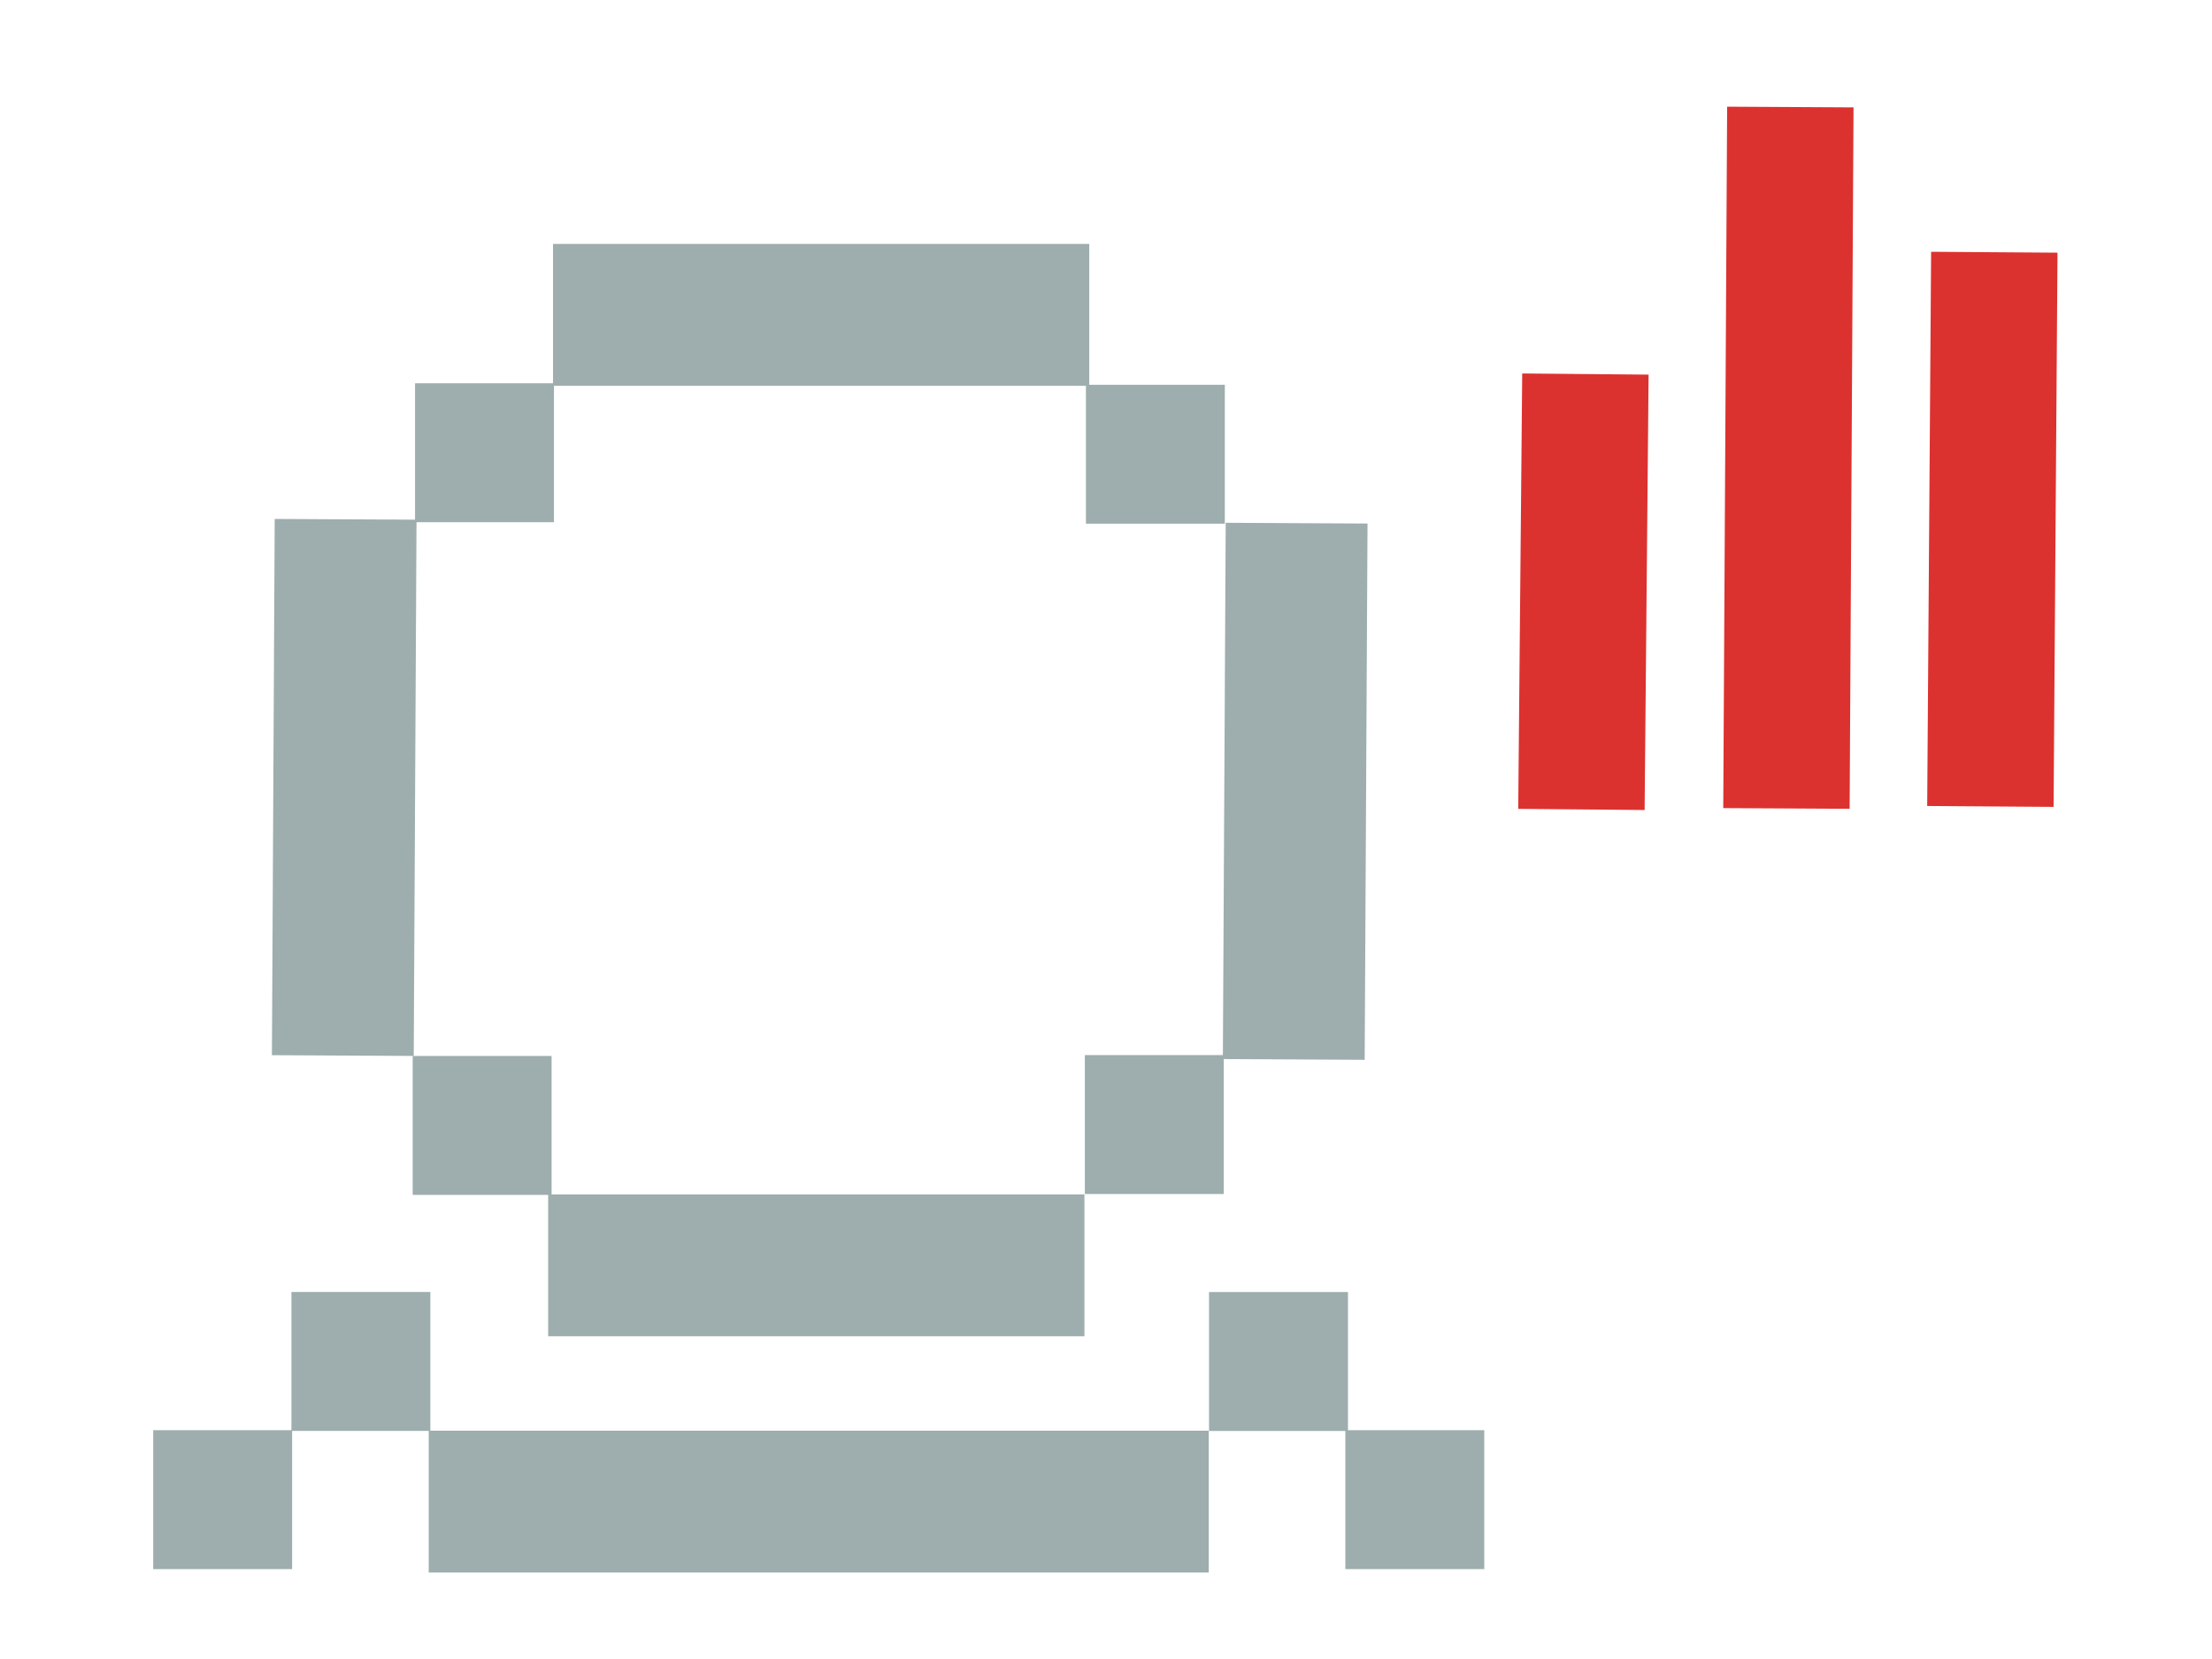
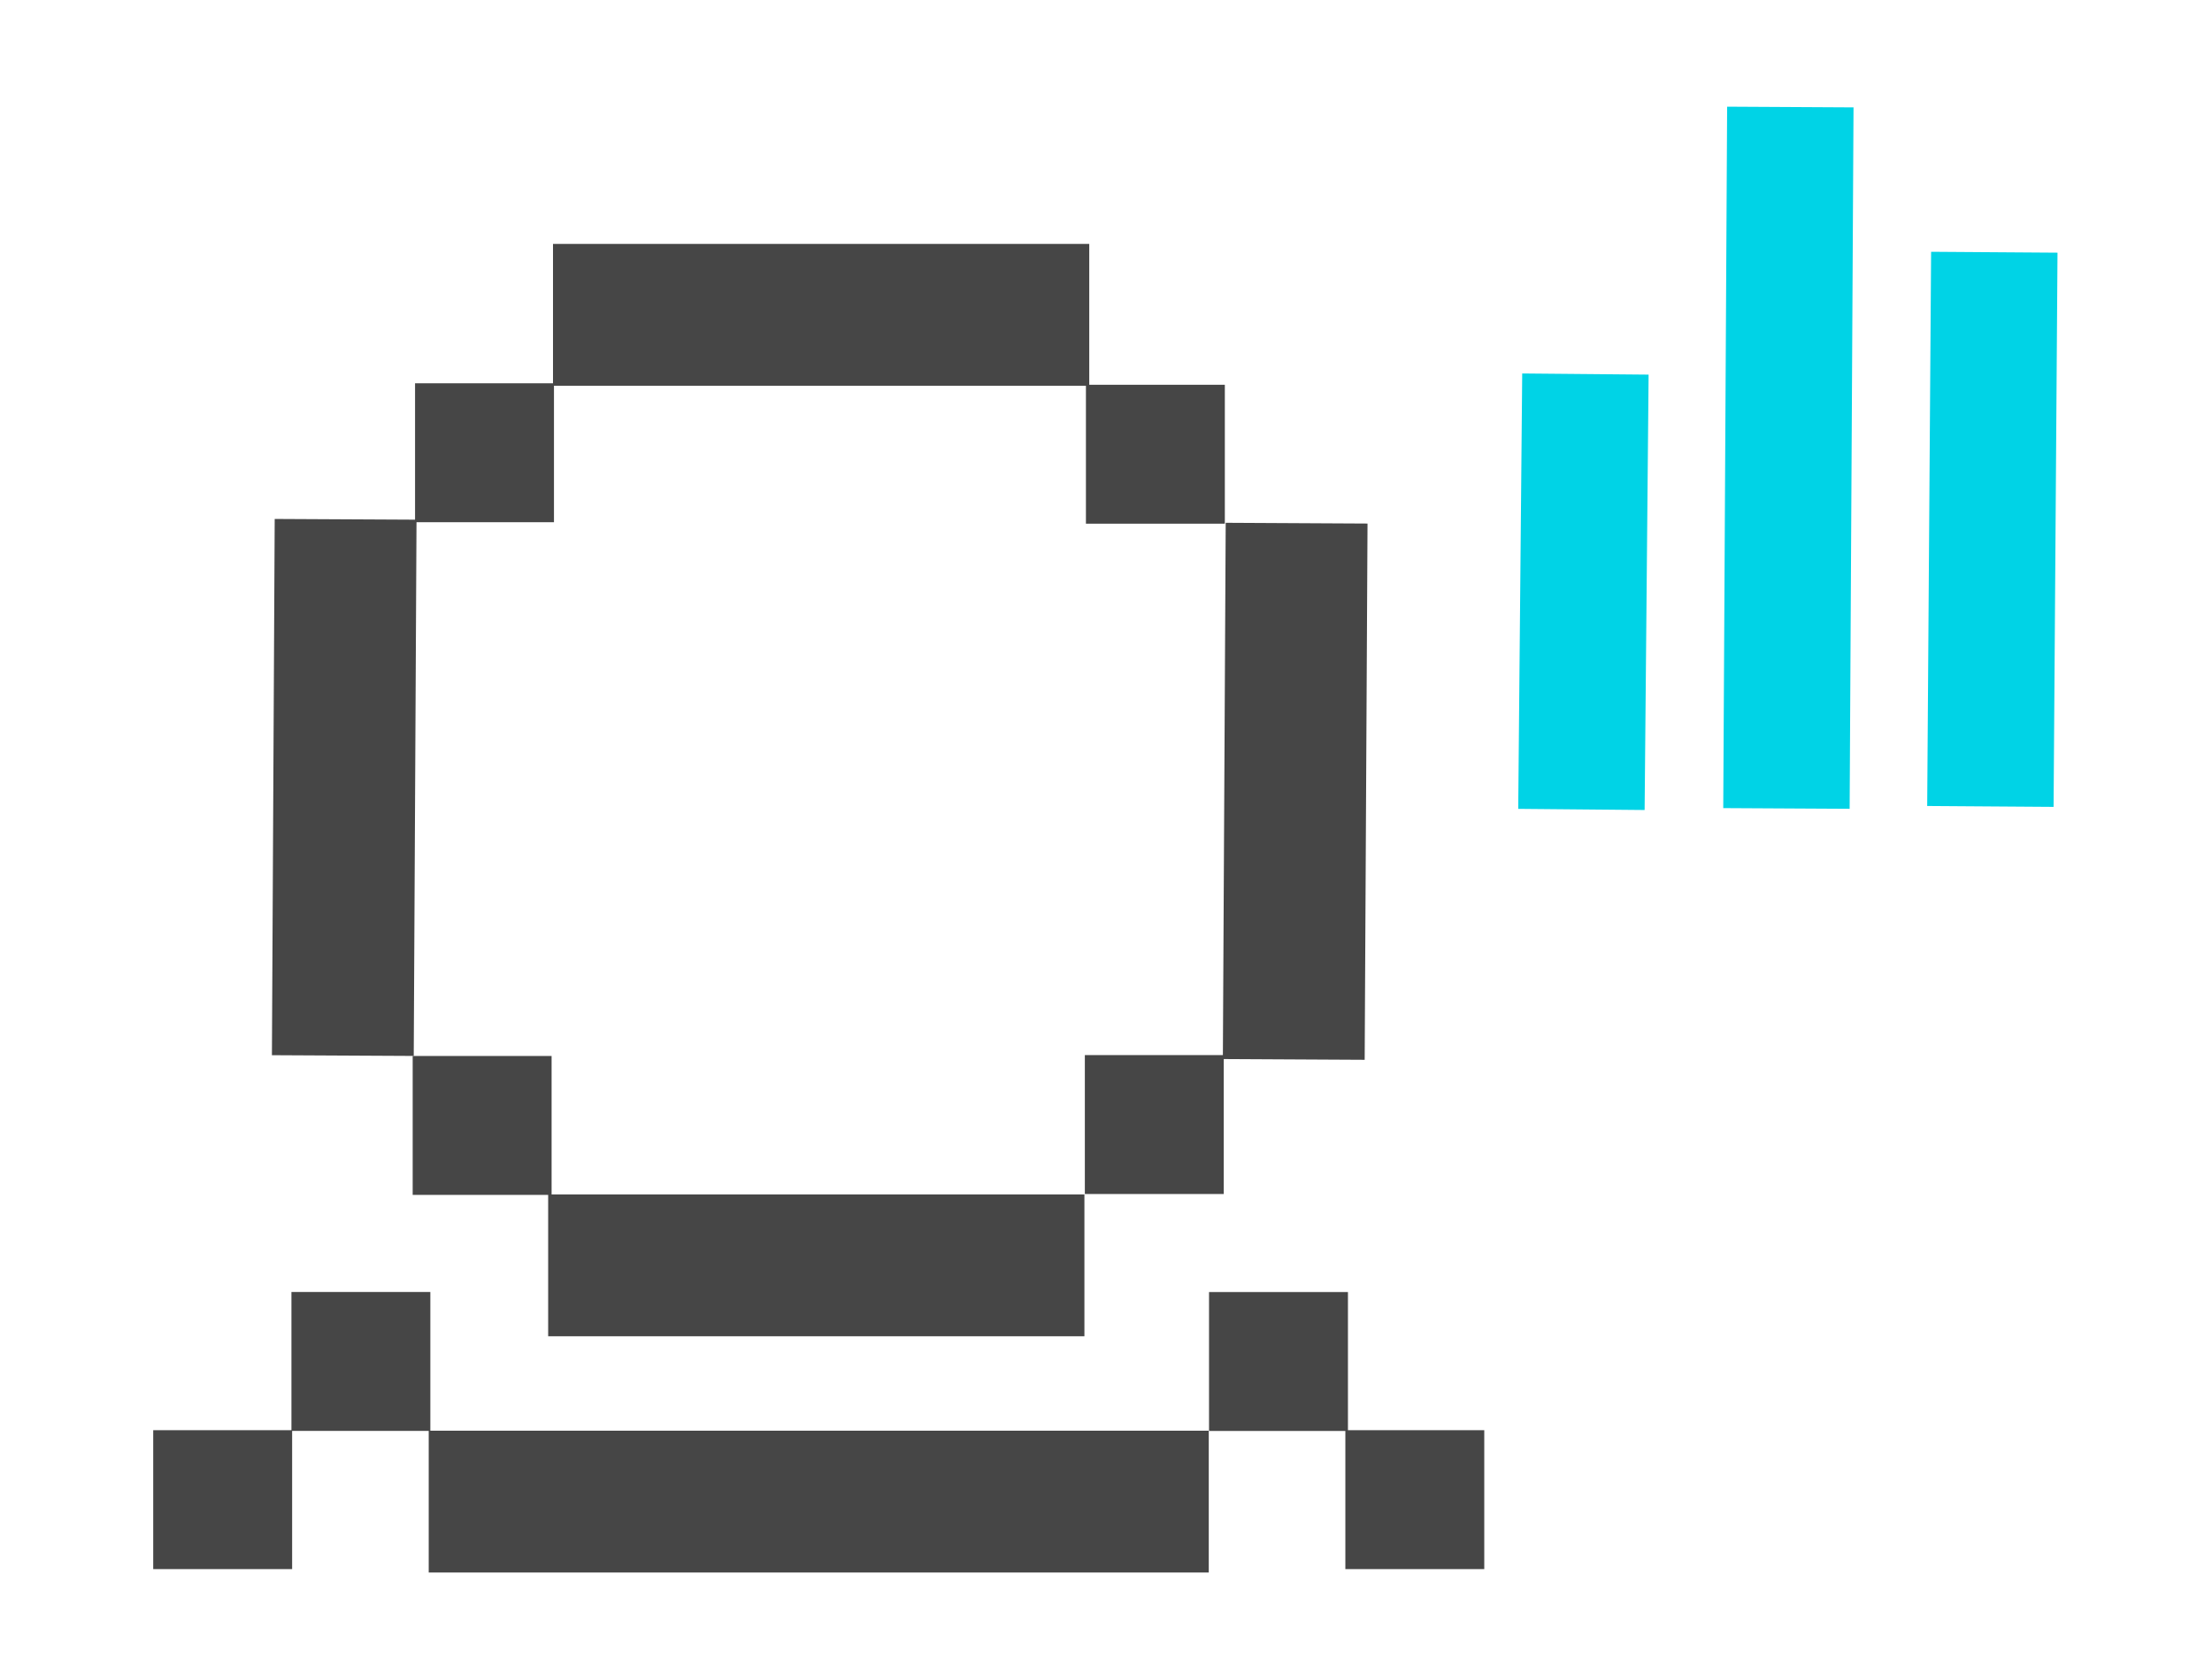
<svg xmlns="http://www.w3.org/2000/svg" viewBox="-262 394.3 70 52.5" id="svg2" version="1.1">
  <defs id="defs12" />
-   <path style="fill:none;fill-rule:evenodd;stroke:#9eadad;stroke-width:4.488;stroke-linecap:butt;stroke-linejoin:miter;stroke-miterlimit:4;stroke-dasharray:none;stroke-opacity:1" d="m -244.5,404.263 16.97,0" id="path4138" />
-   <path style="fill:none;fill-rule:evenodd;stroke:#9eadad;stroke-width:4.488;stroke-linecap:butt;stroke-linejoin:miter;stroke-miterlimit:4;stroke-dasharray:none;stroke-opacity:1" d="m -244.653,434.343 16.97,0" id="path4138-3" />
-   <path style="fill:none;fill-rule:evenodd;stroke:#9eadad;stroke-width:4.488;stroke-linecap:butt;stroke-linejoin:miter;stroke-miterlimit:4;stroke-dasharray:none;stroke-opacity:1" d="m -251.063,410.734 -0.03,5.81 -0.058,11.16" id="path4138-1" />
-   <path style="fill:none;fill-rule:evenodd;stroke:#9eadad;stroke-width:4.488;stroke-linecap:butt;stroke-linejoin:miter;stroke-miterlimit:4;stroke-dasharray:none;stroke-opacity:1" d="m -221.058,427.826 0.09,-16.97" id="path4138-0" />
-   <rect style="opacity:1;fill:#9eadaf;fill-opacity:1;stroke:#9eadad;stroke-width:3.843;stroke-linecap:round;stroke-linejoin:miter;stroke-miterlimit:4;stroke-dasharray:none;stroke-opacity:1" id="rect4183" width="0.553" height="0.553" x="-246.944" y="408.351" />
-   <rect style="opacity:1;fill:#9eadaf;fill-opacity:1;stroke:#9eadad;stroke-width:3.843;stroke-linecap:round;stroke-linejoin:miter;stroke-miterlimit:4;stroke-dasharray:none;stroke-opacity:1" id="rect4183-3" width="0.553" height="0.553" x="-225.714" y="408.397" />
-   <rect style="opacity:1;fill:#9eadaf;fill-opacity:1;stroke:#9eadad;stroke-width:3.843;stroke-linecap:round;stroke-linejoin:miter;stroke-miterlimit:4;stroke-dasharray:none;stroke-opacity:1" id="rect4183-4" width="0.553" height="0.553" x="-225.748" y="429.61" />
-   <rect style="opacity:1;fill:#9eadaf;fill-opacity:1;stroke:#9eadad;stroke-width:3.843;stroke-linecap:round;stroke-linejoin:miter;stroke-miterlimit:4;stroke-dasharray:none;stroke-opacity:1" id="rect4183-1" width="0.553" height="0.553" x="-247.019" y="429.639" />
-   <path style="fill:none;fill-rule:evenodd;stroke:#dc322f;stroke-width:4;stroke-linecap:butt;stroke-linejoin:miter;stroke-miterlimit:4;stroke-dasharray:none;stroke-opacity:1" d="m -211.955,419.915 0.126,-13.778" id="path4138-0-1" />
-   <path style="fill:none;fill-rule:evenodd;stroke:#dc322f;stroke-width:4;stroke-linecap:butt;stroke-linejoin:miter;stroke-miterlimit:4;stroke-dasharray:none;stroke-opacity:1" d="m -205.467,419.884 0.123,-22.197" id="path4138-0-1-7" />
-   <path style="fill:none;fill-rule:evenodd;stroke:#dc322f;stroke-width:4;stroke-linecap:butt;stroke-linejoin:miter;stroke-miterlimit:4;stroke-dasharray:none;stroke-opacity:1" d="m -199.013,419.82 0.124,-17.538" id="path4138-0-1-4" />
-   <path style="fill:none;fill-rule:evenodd;stroke:#9eadad;stroke-width:4.488;stroke-linecap:butt;stroke-linejoin:miter;stroke-miterlimit:4;stroke-dasharray:none;stroke-opacity:1" d="m -248.433,441.819 24.685,0" id="path4138-3-7" />
-   <rect style="opacity:1;fill:#9eadaf;fill-opacity:1;stroke:#9eadad;stroke-width:3.843;stroke-linecap:round;stroke-linejoin:miter;stroke-miterlimit:4;stroke-dasharray:none;stroke-opacity:1" id="rect4183-4-9" width="0.553" height="0.553" x="-221.818" y="437.108" />
-   <rect style="opacity:1;fill:#9eadaf;fill-opacity:1;stroke:#9eadad;stroke-width:3.843;stroke-linecap:round;stroke-linejoin:miter;stroke-miterlimit:4;stroke-dasharray:none;stroke-opacity:1" id="rect4183-4-2" width="0.553" height="0.553" x="-250.856" y="437.107" />
-   <rect style="opacity:1;fill:#9eadaf;fill-opacity:1;stroke:#9eadad;stroke-width:3.843;stroke-linecap:round;stroke-linejoin:miter;stroke-miterlimit:4;stroke-dasharray:none;stroke-opacity:1" id="rect4183-4-9-4" width="0.553" height="0.553" x="-255.23" y="441.481" />
-   <rect style="opacity:1;fill:#9eadaf;fill-opacity:1;stroke:#9eadad;stroke-width:3.843;stroke-linecap:round;stroke-linejoin:miter;stroke-miterlimit:4;stroke-dasharray:none;stroke-opacity:1" id="rect4183-4-9-1" width="0.553" height="0.553" x="-217.504" y="441.481" />
+   <path style="fill:none;fill-rule:evenodd;stroke:#464646;stroke-width:4.488;stroke-linecap:butt;stroke-linejoin:miter;stroke-miterlimit:4;stroke-dasharray:none;stroke-opacity:1" d="m -244.5,404.263 16.97,0" id="path4138" />
+   <path style="fill:none;fill-rule:evenodd;stroke:#464646;stroke-width:4.488;stroke-linecap:butt;stroke-linejoin:miter;stroke-miterlimit:4;stroke-dasharray:none;stroke-opacity:1" d="m -244.653,434.343 16.97,0" id="path4138-3" />
+   <path style="fill:none;fill-rule:evenodd;stroke:#464646;stroke-width:4.488;stroke-linecap:butt;stroke-linejoin:miter;stroke-miterlimit:4;stroke-dasharray:none;stroke-opacity:1" d="m -251.063,410.734 -0.03,5.81 -0.058,11.16" id="path4138-1" />
+   <path style="fill:none;fill-rule:evenodd;stroke:#464646;stroke-width:4.488;stroke-linecap:butt;stroke-linejoin:miter;stroke-miterlimit:4;stroke-dasharray:none;stroke-opacity:1" d="m -221.058,427.826 0.09,-16.97" id="path4138-0" />
+   <rect style="opacity:1;fill:#9eadaf;fill-opacity:1;stroke:#464646;stroke-width:3.843;stroke-linecap:round;stroke-linejoin:miter;stroke-miterlimit:4;stroke-dasharray:none;stroke-opacity:1" id="rect4183" width="0.553" height="0.553" x="-246.944" y="408.351" />
+   <rect style="opacity:1;fill:#9eadaf;fill-opacity:1;stroke:#464646;stroke-width:3.843;stroke-linecap:round;stroke-linejoin:miter;stroke-miterlimit:4;stroke-dasharray:none;stroke-opacity:1" id="rect4183-3" width="0.553" height="0.553" x="-225.714" y="408.397" />
+   <rect style="opacity:1;fill:#9eadaf;fill-opacity:1;stroke:#464646;stroke-width:3.843;stroke-linecap:round;stroke-linejoin:miter;stroke-miterlimit:4;stroke-dasharray:none;stroke-opacity:1" id="rect4183-4" width="0.553" height="0.553" x="-225.748" y="429.61" />
+   <rect style="opacity:1;fill:#9eadaf;fill-opacity:1;stroke:#464646;stroke-width:3.843;stroke-linecap:round;stroke-linejoin:miter;stroke-miterlimit:4;stroke-dasharray:none;stroke-opacity:1" id="rect4183-1" width="0.553" height="0.553" x="-247.019" y="429.639" />
+   <path style="fill:none;fill-rule:evenodd;stroke:#00d3e6;stroke-width:4;stroke-linecap:butt;stroke-linejoin:miter;stroke-miterlimit:4;stroke-dasharray:none;stroke-opacity:1" d="m -211.955,419.915 0.126,-13.778" id="path4138-0-1" />
+   <path style="fill:none;fill-rule:evenodd;stroke:#00d3e6;stroke-width:4;stroke-linecap:butt;stroke-linejoin:miter;stroke-miterlimit:4;stroke-dasharray:none;stroke-opacity:1" d="m -205.467,419.884 0.123,-22.197" id="path4138-0-1-7" />
+   <path style="fill:none;fill-rule:evenodd;stroke:#00d3e6;stroke-width:4;stroke-linecap:butt;stroke-linejoin:miter;stroke-miterlimit:4;stroke-dasharray:none;stroke-opacity:1" d="m -199.013,419.82 0.124,-17.538" id="path4138-0-1-4" />
+   <path style="fill:none;fill-rule:evenodd;stroke:#464646;stroke-width:4.488;stroke-linecap:butt;stroke-linejoin:miter;stroke-miterlimit:4;stroke-dasharray:none;stroke-opacity:1" d="m -248.433,441.819 24.685,0" id="path4138-3-7" />
+   <rect style="opacity:1;fill:#9eadaf;fill-opacity:1;stroke:#464646;stroke-width:3.843;stroke-linecap:round;stroke-linejoin:miter;stroke-miterlimit:4;stroke-dasharray:none;stroke-opacity:1" id="rect4183-4-9" width="0.553" height="0.553" x="-221.818" y="437.108" />
+   <rect style="opacity:1;fill:#9eadaf;fill-opacity:1;stroke:#464646;stroke-width:3.843;stroke-linecap:round;stroke-linejoin:miter;stroke-miterlimit:4;stroke-dasharray:none;stroke-opacity:1" id="rect4183-4-2" width="0.553" height="0.553" x="-250.856" y="437.107" />
+   <rect style="opacity:1;fill:#9eadaf;fill-opacity:1;stroke:#464646;stroke-width:3.843;stroke-linecap:round;stroke-linejoin:miter;stroke-miterlimit:4;stroke-dasharray:none;stroke-opacity:1" id="rect4183-4-9-4" width="0.553" height="0.553" x="-255.23" y="441.481" />
+   <rect style="opacity:1;fill:#9eadaf;fill-opacity:1;stroke:#464646;stroke-width:3.843;stroke-linecap:round;stroke-linejoin:miter;stroke-miterlimit:4;stroke-dasharray:none;stroke-opacity:1" id="rect4183-4-9-1" width="0.553" height="0.553" x="-217.504" y="441.481" />
</svg>
